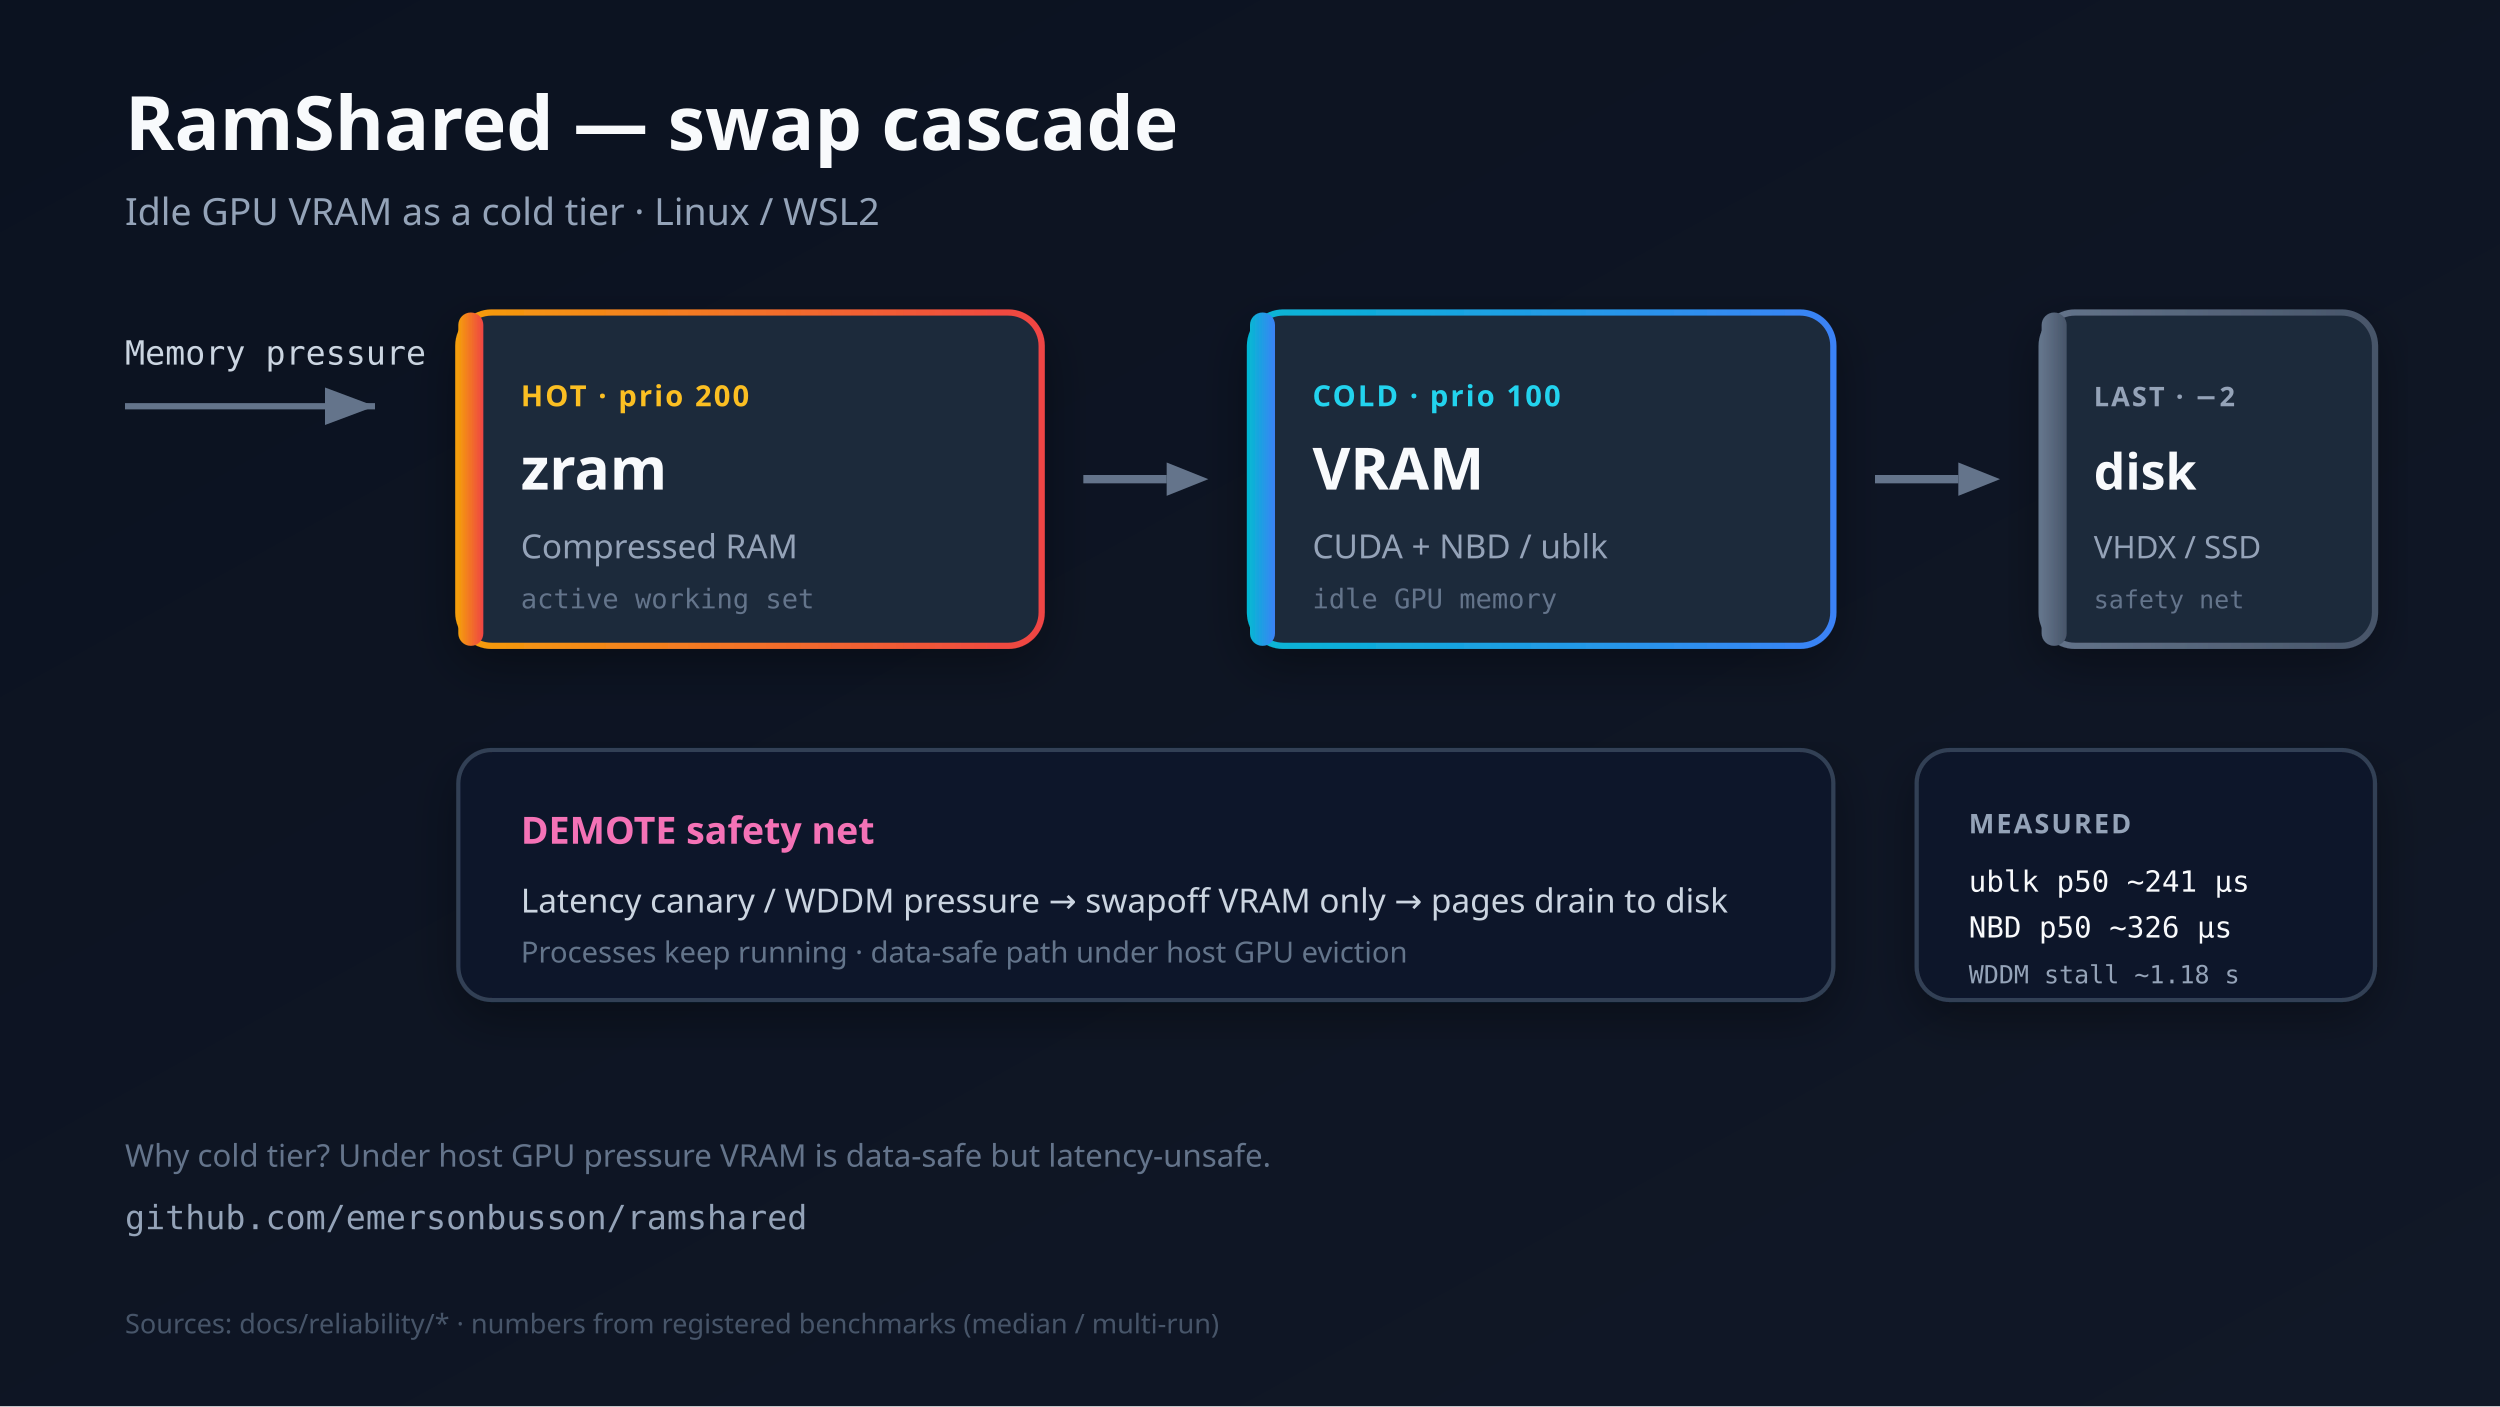
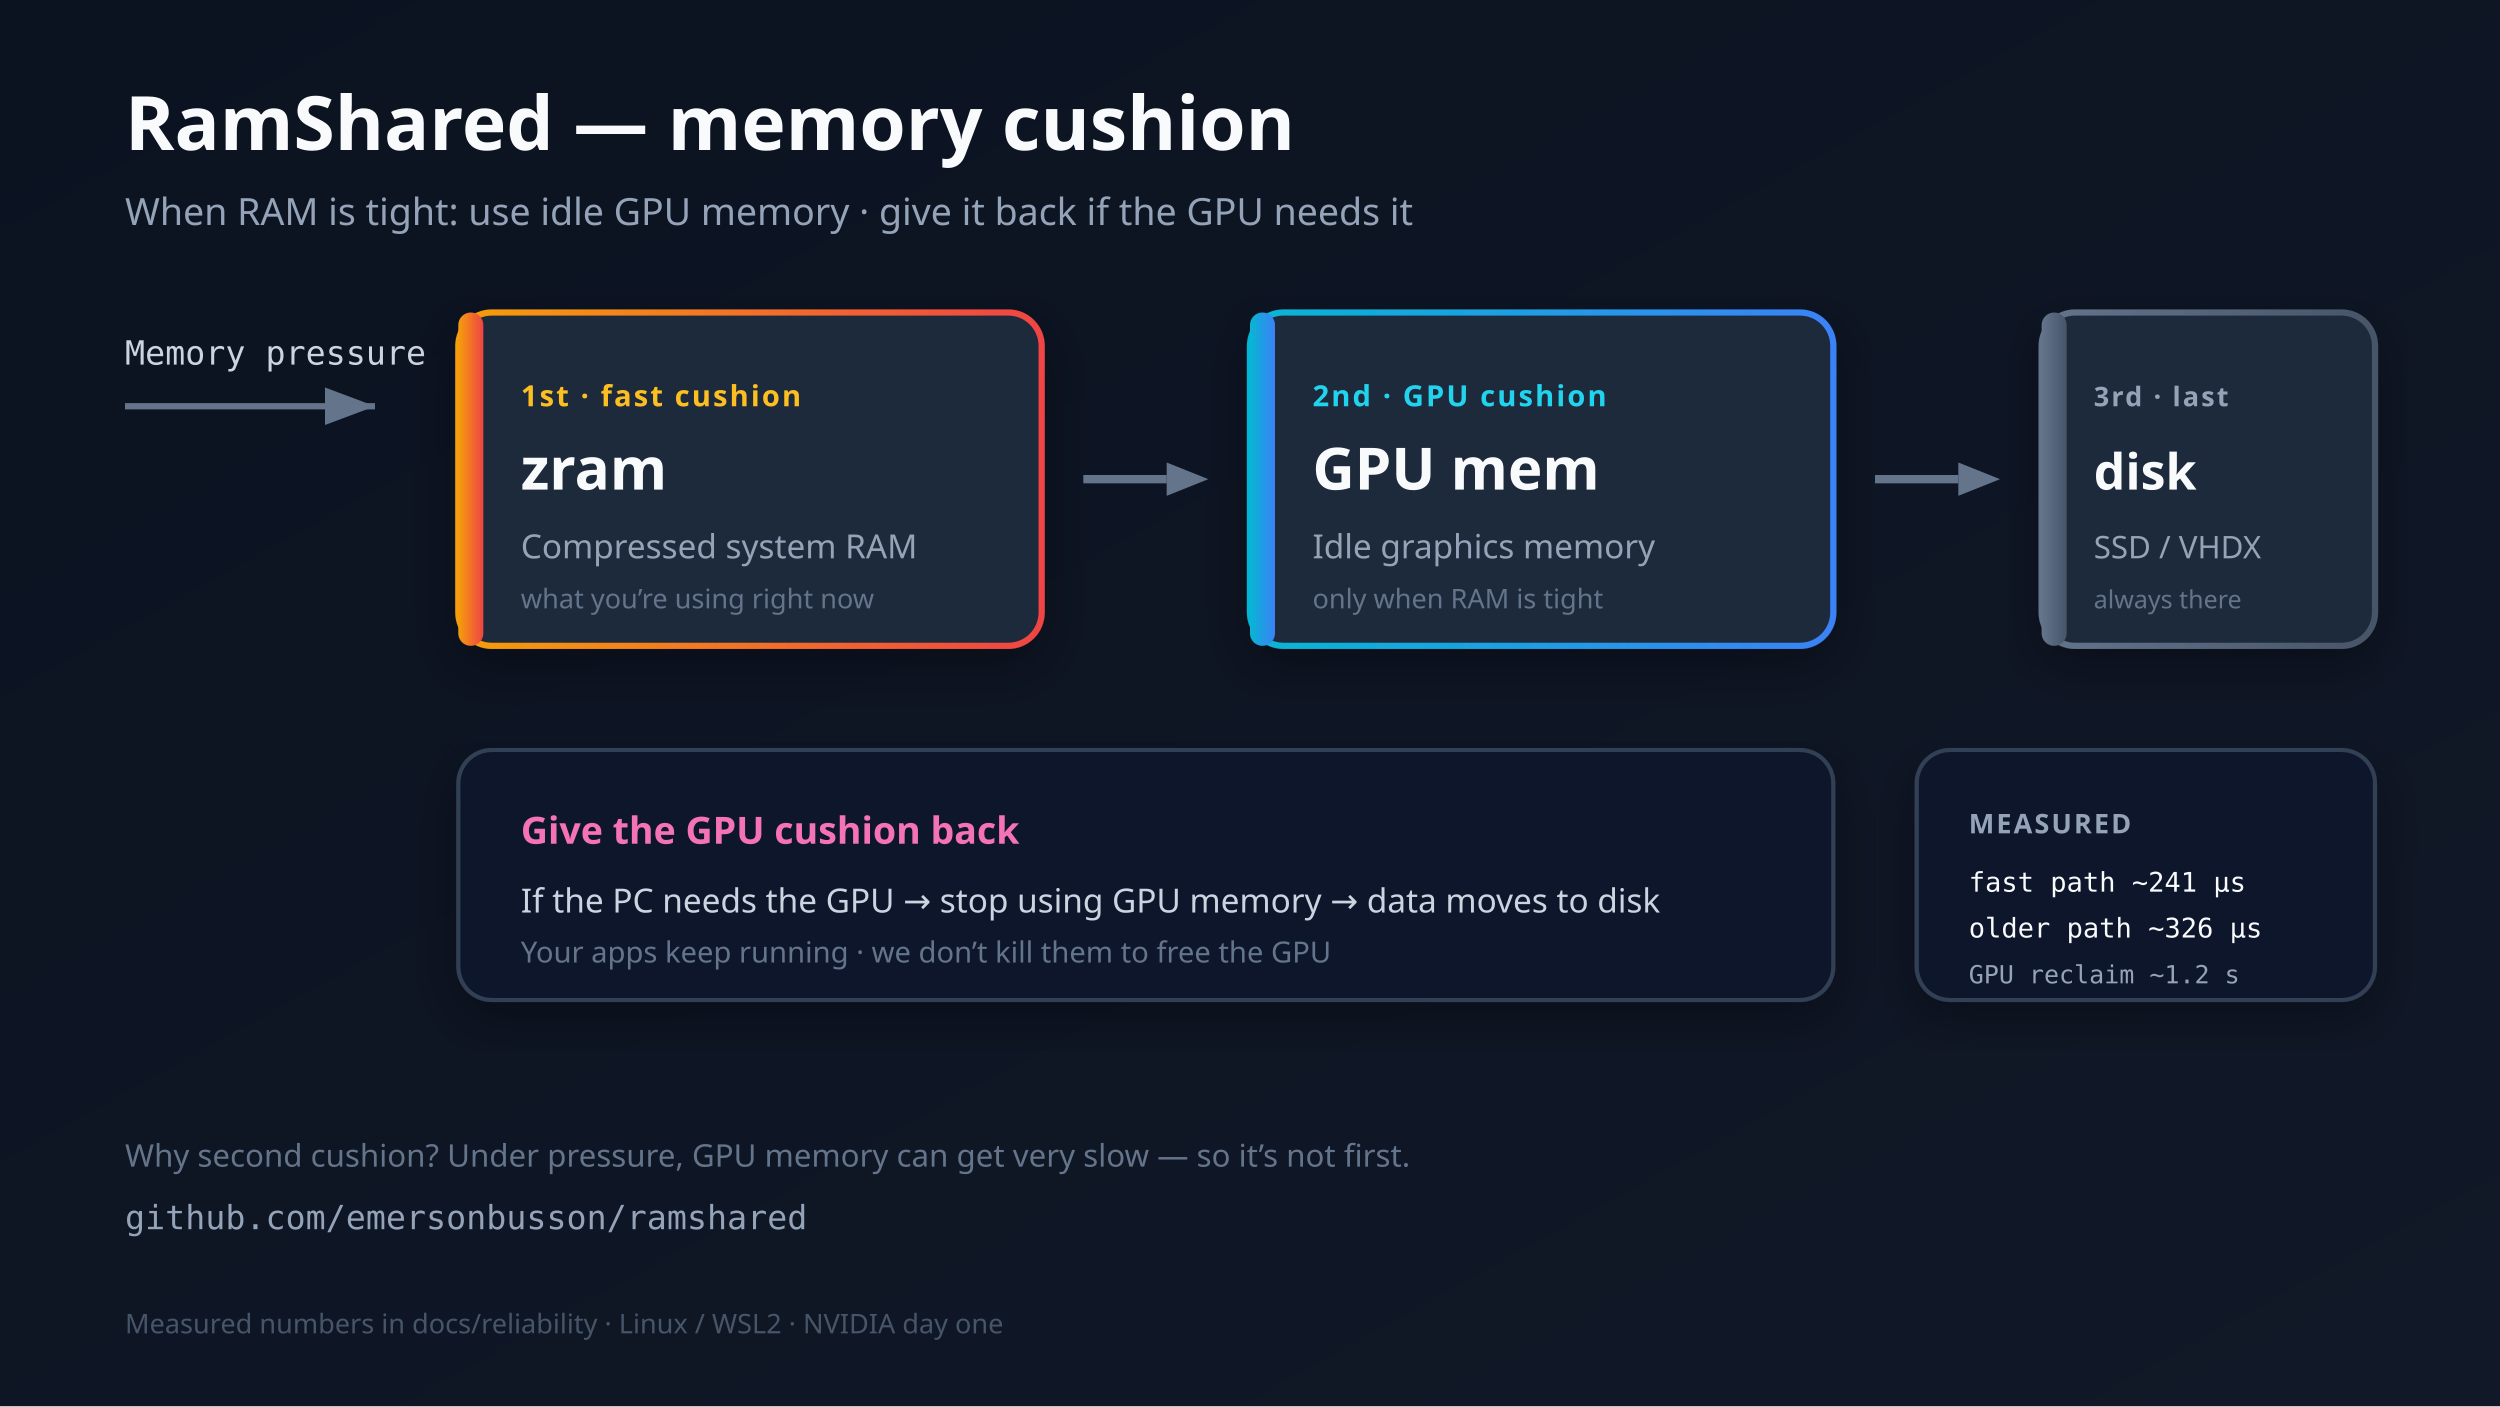
<svg xmlns="http://www.w3.org/2000/svg" width="1200" height="675" viewBox="0 0 1200 675" role="img" aria-label="RamShared swap cascade">
  <defs>
    <linearGradient id="bg" x1="0" y1="0" x2="1" y2="1">
      <stop offset="0%" stop-color="#0b1220" />
      <stop offset="100%" stop-color="#111827" />
    </linearGradient>
    <linearGradient id="hot" x1="0" y1="0" x2="1" y2="0">
      <stop offset="0%" stop-color="#f59e0b" />
      <stop offset="100%" stop-color="#ef4444" />
    </linearGradient>
    <linearGradient id="cold" x1="0" y1="0" x2="1" y2="0">
      <stop offset="0%" stop-color="#06b6d4" />
      <stop offset="100%" stop-color="#3b82f6" />
    </linearGradient>
    <linearGradient id="last" x1="0" y1="0" x2="1" y2="0">
      <stop offset="0%" stop-color="#64748b" />
      <stop offset="100%" stop-color="#475569" />
    </linearGradient>
    <filter id="shadow" x="-10%" y="-10%" width="120%" height="130%">
      <feDropShadow dx="0" dy="8" stdDeviation="12" flood-color="#000" flood-opacity="0.35" />
    </filter>
  </defs>
  <rect width="1200" height="675" fill="url(#bg)" />
-   <text x="60" y="72" fill="#f8fafc" font-family="ui-sans-serif, system-ui, Segoe UI, sans-serif" font-size="36" font-weight="700">RamShared — swap cascade</text>
-   <text x="60" y="108" fill="#94a3b8" font-family="ui-sans-serif, system-ui, Segoe UI, sans-serif" font-size="18">Idle GPU VRAM as a cold tier · Linux / WSL2</text>
+   <text x="60" y="72" fill="#f8fafc" font-family="ui-sans-serif, system-ui, Segoe UI, sans-serif" font-size="36" font-weight="700">RamShared — memory cushion</text>
+   <text x="60" y="108" fill="#94a3b8" font-family="ui-sans-serif, system-ui, Segoe UI, sans-serif" font-size="18">When RAM is tight: use idle GPU memory · give it back if the GPU needs it</text>
  <text x="60" y="175" fill="#cbd5e1" font-family="ui-monospace, SFMono-Regular, Menlo, monospace" font-size="16">Memory pressure</text>
  <path d="M60 195 L180 195" stroke="#64748b" stroke-width="3" marker-end="url(#arrow)" />
  <defs>
    <marker id="arrow" markerWidth="10" markerHeight="10" refX="8" refY="3" orient="auto">
      <path d="M0,0 L8,3 L0,6 Z" fill="#64748b" />
    </marker>
  </defs>
  <g filter="url(#shadow)">
    <rect x="220" y="150" width="280" height="160" rx="16" fill="#1e293b" stroke="url(#hot)" stroke-width="3" />
    <rect x="220" y="150" width="12" height="160" rx="6" fill="url(#hot)" />
-     <text x="250" y="195" fill="#fbbf24" font-family="ui-sans-serif, system-ui, sans-serif" font-size="14" font-weight="700" letter-spacing="1">HOT · prio 200</text>
+     <text x="250" y="195" fill="#fbbf24" font-family="ui-sans-serif, system-ui, sans-serif" font-size="14" font-weight="700" letter-spacing="1">1st · fast cushion</text>
    <text x="250" y="235" fill="#f8fafc" font-family="ui-sans-serif, system-ui, sans-serif" font-size="28" font-weight="700">zram</text>
-     <text x="250" y="268" fill="#94a3b8" font-family="ui-sans-serif, system-ui, sans-serif" font-size="16">Compressed RAM</text>
-     <text x="250" y="292" fill="#64748b" font-family="ui-monospace, Menlo, monospace" font-size="13">active working set</text>
+     <text x="250" y="268" fill="#94a3b8" font-family="ui-sans-serif, system-ui, sans-serif" font-size="16">Compressed system RAM</text>
+     <text x="250" y="292" fill="#64748b" font-family="ui-sans-serif, system-ui, sans-serif" font-size="13">what you’re using right now</text>
  </g>
  <path d="M520 230 L560 230" stroke="#64748b" stroke-width="4" />
  <polygon points="560,222 580,230 560,238" fill="#64748b" />
  <g filter="url(#shadow)">
    <rect x="600" y="150" width="280" height="160" rx="16" fill="#1e293b" stroke="url(#cold)" stroke-width="3" />
    <rect x="600" y="150" width="12" height="160" rx="6" fill="url(#cold)" />
-     <text x="630" y="195" fill="#22d3ee" font-family="ui-sans-serif, system-ui, sans-serif" font-size="14" font-weight="700" letter-spacing="1">COLD · prio 100</text>
-     <text x="630" y="235" fill="#f8fafc" font-family="ui-sans-serif, system-ui, sans-serif" font-size="28" font-weight="700">VRAM</text>
-     <text x="630" y="268" fill="#94a3b8" font-family="ui-sans-serif, system-ui, sans-serif" font-size="16">CUDA + NBD / ublk</text>
-     <text x="630" y="292" fill="#64748b" font-family="ui-monospace, Menlo, monospace" font-size="13">idle GPU memory</text>
+     <text x="630" y="195" fill="#22d3ee" font-family="ui-sans-serif, system-ui, sans-serif" font-size="14" font-weight="700" letter-spacing="1">2nd · GPU cushion</text>
+     <text x="630" y="235" fill="#f8fafc" font-family="ui-sans-serif, system-ui, sans-serif" font-size="28" font-weight="700">GPU mem</text>
+     <text x="630" y="268" fill="#94a3b8" font-family="ui-sans-serif, system-ui, sans-serif" font-size="16">Idle graphics memory</text>
+     <text x="630" y="292" fill="#64748b" font-family="ui-sans-serif, system-ui, sans-serif" font-size="13">only when RAM is tight</text>
  </g>
  <path d="M900 230 L940 230" stroke="#64748b" stroke-width="4" />
  <polygon points="940,222 960,230 940,238" fill="#64748b" />
  <g filter="url(#shadow)">
    <rect x="980" y="150" width="160" height="160" rx="16" fill="#1e293b" stroke="url(#last)" stroke-width="3" />
    <rect x="980" y="150" width="12" height="160" rx="6" fill="url(#last)" />
-     <text x="1005" y="195" fill="#94a3b8" font-family="ui-sans-serif, system-ui, sans-serif" font-size="13" font-weight="700" letter-spacing="1">LAST · −2</text>
+     <text x="1005" y="195" fill="#94a3b8" font-family="ui-sans-serif, system-ui, sans-serif" font-size="13" font-weight="700" letter-spacing="1">3rd · last</text>
    <text x="1005" y="235" fill="#f8fafc" font-family="ui-sans-serif, system-ui, sans-serif" font-size="24" font-weight="700">disk</text>
-     <text x="1005" y="268" fill="#94a3b8" font-family="ui-sans-serif, system-ui, sans-serif" font-size="15">VHDX / SSD</text>
-     <text x="1005" y="292" fill="#64748b" font-family="ui-monospace, Menlo, monospace" font-size="12">safety net</text>
+     <text x="1005" y="268" fill="#94a3b8" font-family="ui-sans-serif, system-ui, sans-serif" font-size="15">SSD / VHDX</text>
+     <text x="1005" y="292" fill="#64748b" font-family="ui-sans-serif, system-ui, sans-serif" font-size="12">always there</text>
  </g>
  <g filter="url(#shadow)">
    <rect x="220" y="360" width="660" height="120" rx="16" fill="#0f172a" stroke="#334155" stroke-width="2" />
-     <text x="250" y="405" fill="#f472b6" font-family="ui-sans-serif, system-ui, sans-serif" font-size="18" font-weight="700">DEMOTE safety net</text>
-     <text x="250" y="438" fill="#cbd5e1" font-family="ui-sans-serif, system-ui, sans-serif" font-size="16">Latency canary / WDDM pressure → swapoff VRAM only → pages drain to disk</text>
-     <text x="250" y="462" fill="#64748b" font-family="ui-sans-serif, system-ui, sans-serif" font-size="14">Processes keep running · data-safe path under host GPU eviction</text>
+     <text x="250" y="405" fill="#f472b6" font-family="ui-sans-serif, system-ui, sans-serif" font-size="18" font-weight="700">Give the GPU cushion back</text>
+     <text x="250" y="438" fill="#cbd5e1" font-family="ui-sans-serif, system-ui, sans-serif" font-size="16">If the PC needs the GPU → stop using GPU memory → data moves to disk</text>
+     <text x="250" y="462" fill="#64748b" font-family="ui-sans-serif, system-ui, sans-serif" font-size="14">Your apps keep running · we don’t kill them to free the GPU</text>
  </g>
  <g filter="url(#shadow)">
    <rect x="920" y="360" width="220" height="120" rx="16" fill="#0f172a" stroke="#334155" stroke-width="2" />
    <text x="945" y="400" fill="#94a3b8" font-family="ui-sans-serif, system-ui, sans-serif" font-size="13" font-weight="700" letter-spacing="1">MEASURED</text>
-     <text x="945" y="428" fill="#f8fafc" font-family="ui-monospace, Menlo, monospace" font-size="14">ublk p50 ~241 µs</text>
-     <text x="945" y="450" fill="#f8fafc" font-family="ui-monospace, Menlo, monospace" font-size="14">NBD p50 ~326 µs</text>
-     <text x="945" y="472" fill="#94a3b8" font-family="ui-monospace, Menlo, monospace" font-size="12">WDDM stall ~1.18 s</text>
+     <text x="945" y="428" fill="#f8fafc" font-family="ui-monospace, Menlo, monospace" font-size="13">fast path ~241 µs</text>
+     <text x="945" y="450" fill="#f8fafc" font-family="ui-monospace, Menlo, monospace" font-size="13">older path ~326 µs</text>
+     <text x="945" y="472" fill="#94a3b8" font-family="ui-monospace, Menlo, monospace" font-size="12">GPU reclaim ~1.2 s</text>
  </g>
-   <text x="60" y="560" fill="#64748b" font-family="ui-sans-serif, system-ui, sans-serif" font-size="15">Why cold tier? Under host GPU pressure VRAM is data-safe but latency-unsafe.</text>
+   <text x="60" y="560" fill="#64748b" font-family="ui-sans-serif, system-ui, sans-serif" font-size="15">Why second cushion? Under pressure, GPU memory can get very slow — so it’s not first.</text>
  <text x="60" y="590" fill="#94a3b8" font-family="ui-monospace, Menlo, monospace" font-size="16">github.com/emersonbusson/ramshared</text>
-   <text x="60" y="640" fill="#475569" font-family="ui-sans-serif, system-ui, sans-serif" font-size="13">Sources: docs/reliability/* · numbers from registered benchmarks (median / multi-run)</text>
+   <text x="60" y="640" fill="#475569" font-family="ui-sans-serif, system-ui, sans-serif" font-size="13">Measured numbers in docs/reliability · Linux / WSL2 · NVIDIA day one</text>
</svg>
